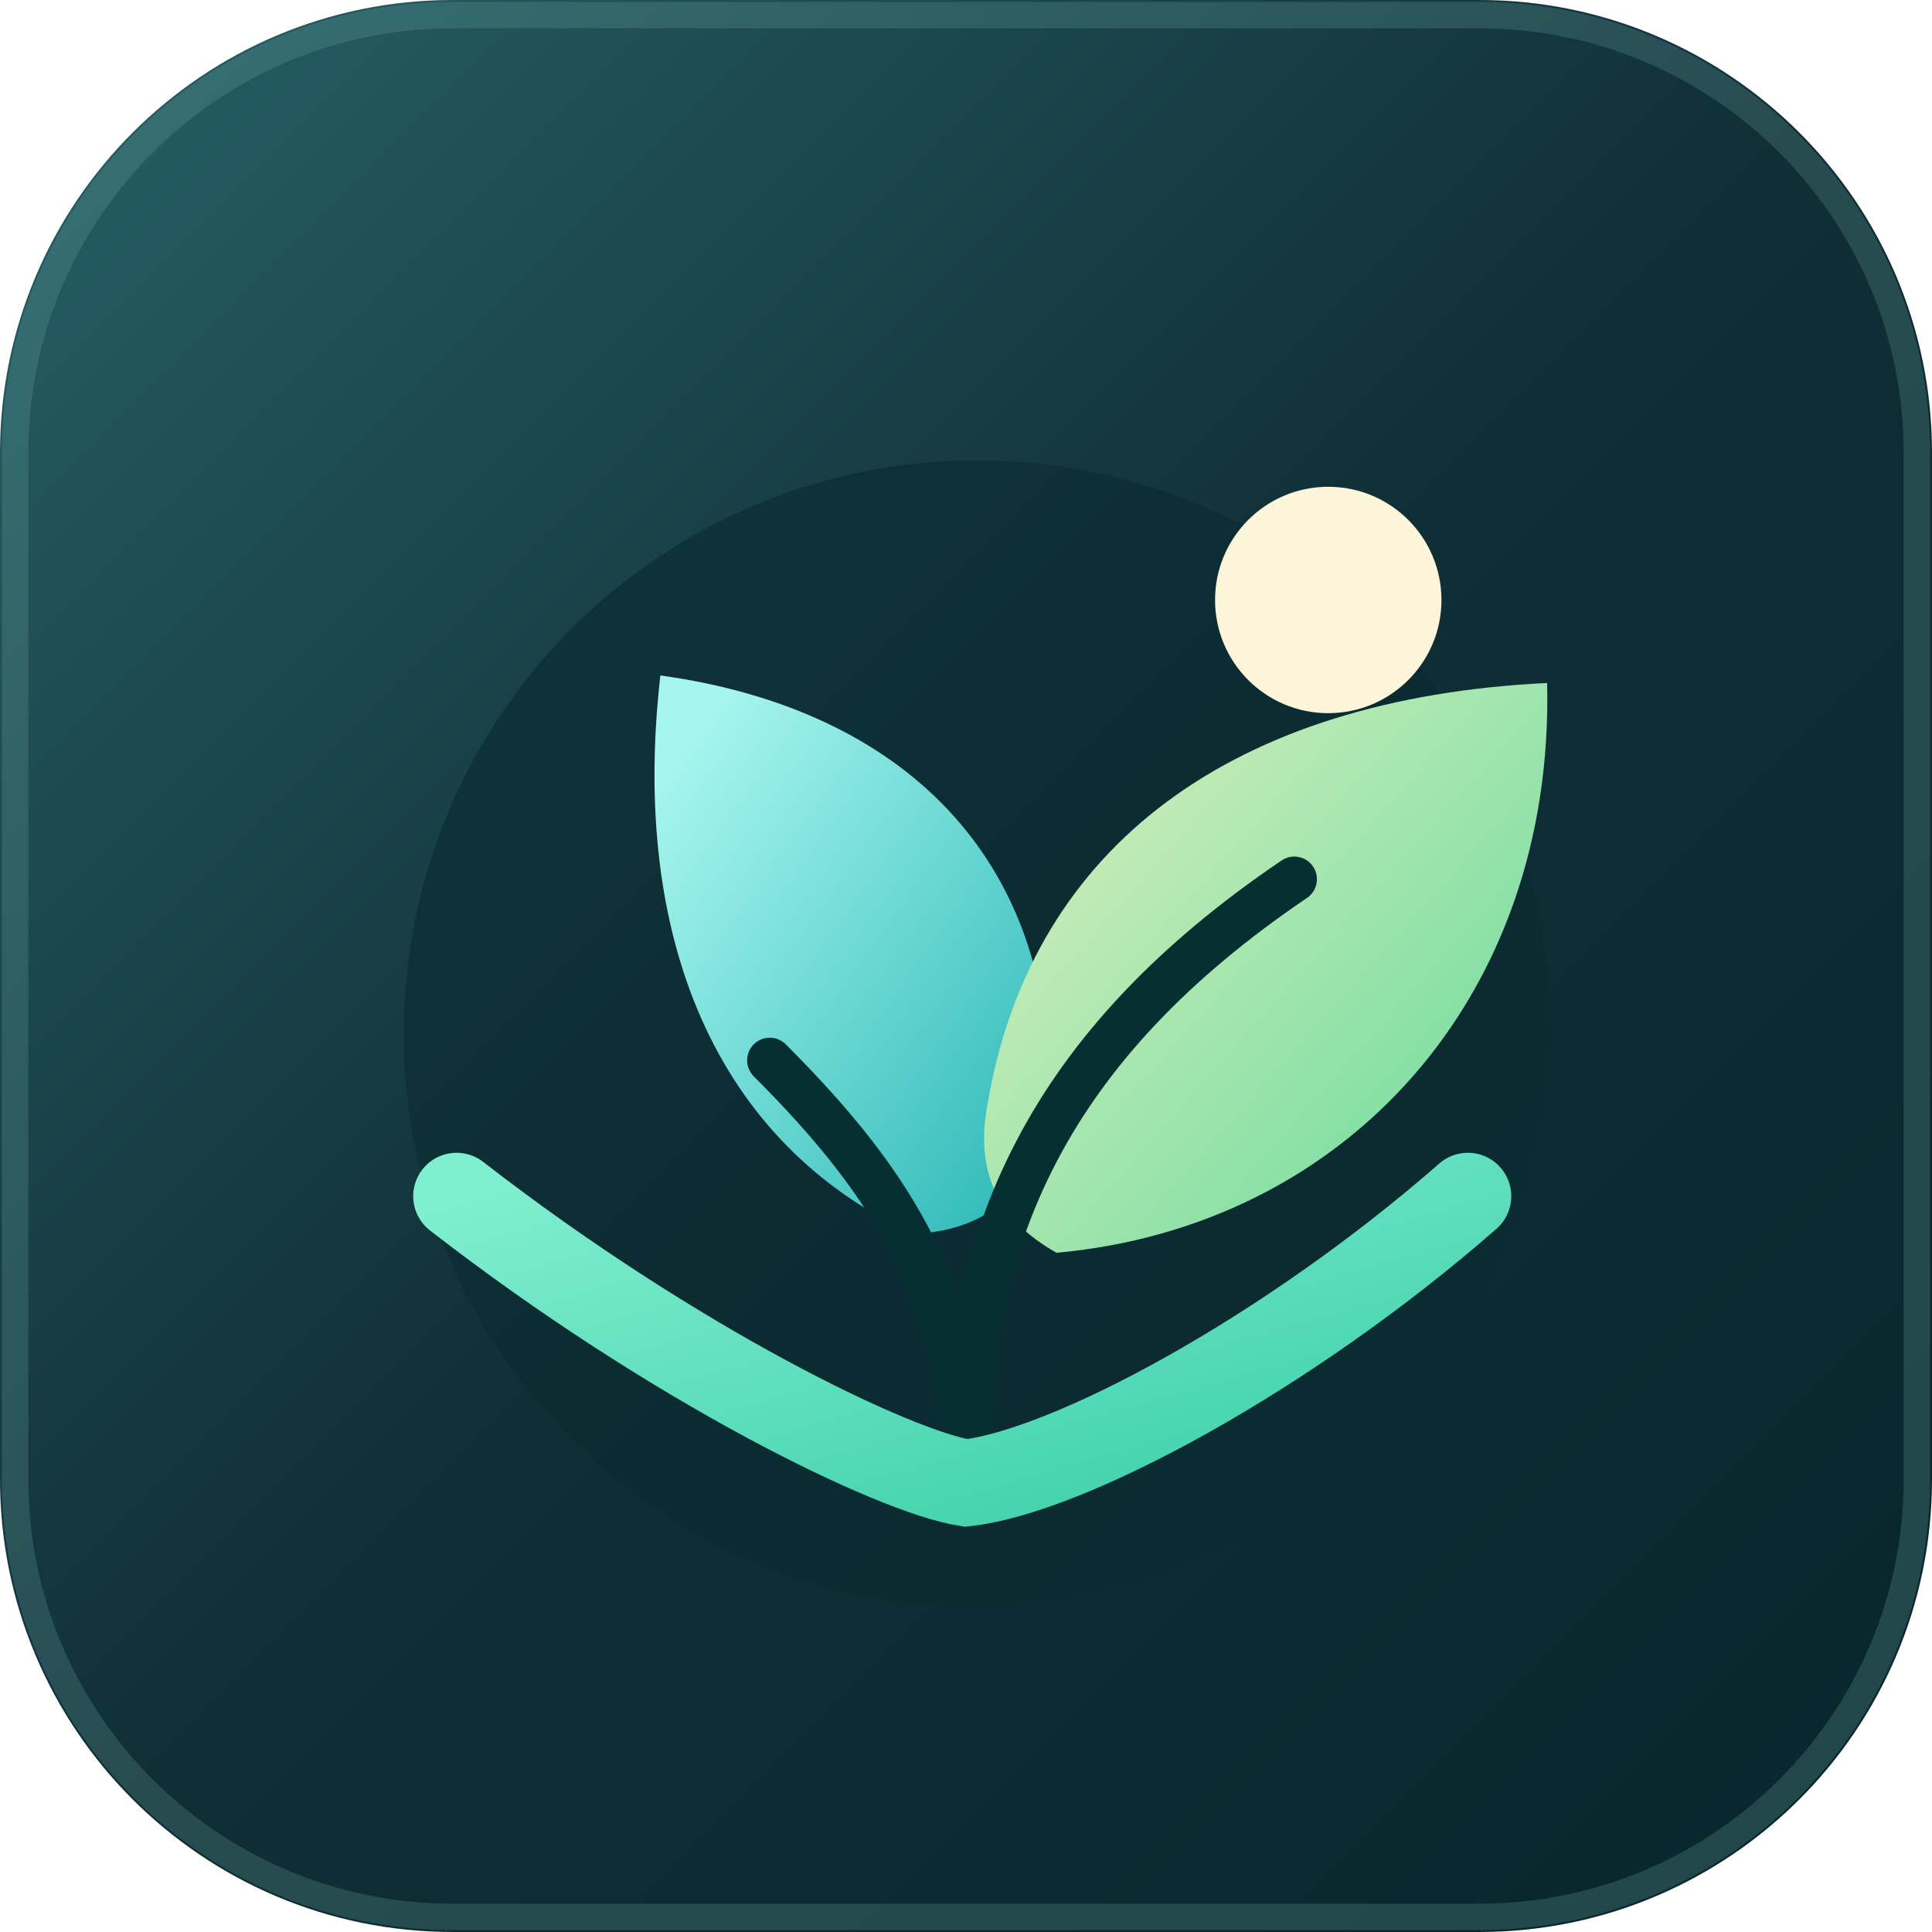
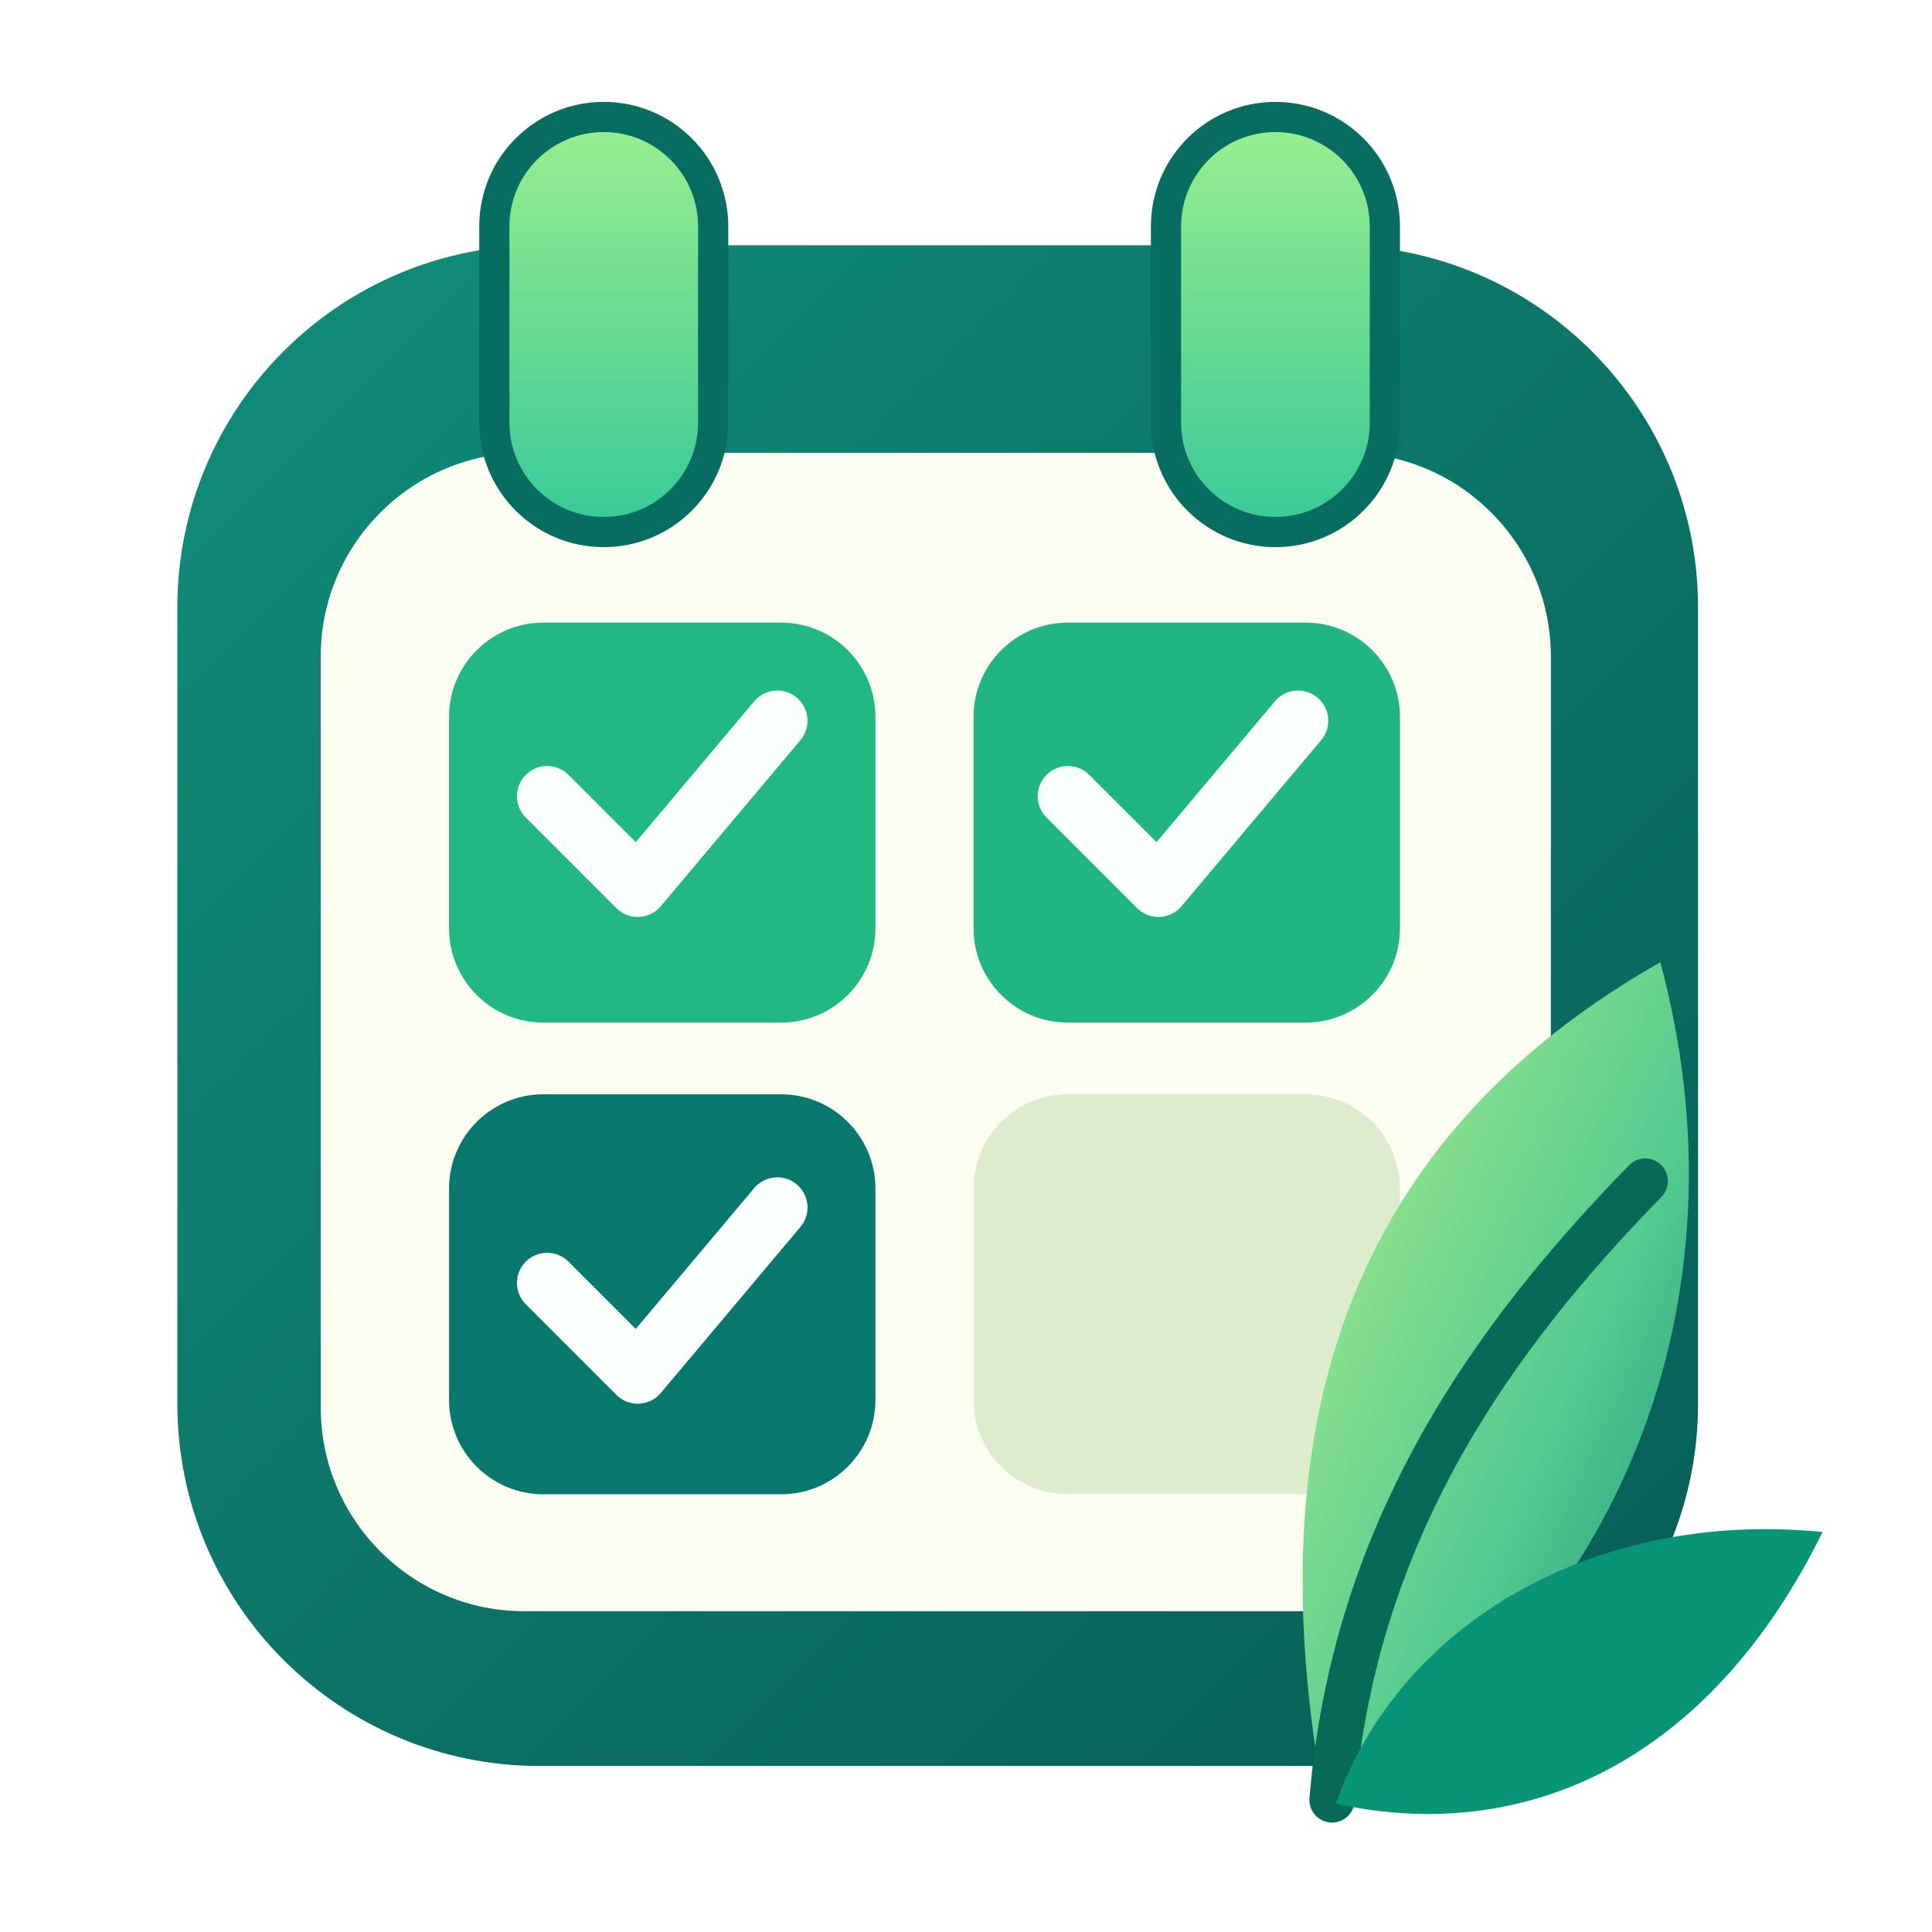
- <svg xmlns="http://www.w3.org/2000/svg" viewBox="0 0 512 512">
-   <defs>
-     <linearGradient id="bg" x1="0" y1="0" x2="1" y2="1">
-       <stop stop-color="#286168" />
-       <stop offset=".5" stop-color="#102e36" />
-       <stop offset="1" stop-color="#06262c" />
-     </linearGradient>
-     <linearGradient id="left" x1=".1" y1=".1" x2=".9" y2=".9">
-       <stop stop-color="#a7f5ef" />
-       <stop offset="1" stop-color="#36bdbb" />
-     </linearGradient>
-     <linearGradient id="right" x1="0" y1="0" x2="1" y2=".9">
-       <stop stop-color="#def0bf" />
-       <stop offset="1" stop-color="#6cdb9e" />
-     </linearGradient>
-     <linearGradient id="stem" x1="0" y1="0" x2="1" y2="1">
-       <stop stop-color="#80eed0" />
-       <stop offset="1" stop-color="#3bcea8" />
-     </linearGradient>
-   </defs>
-   <rect width="512" height="512" rx="120" fill="url(#bg)" />
-   <rect x="4" y="4" width="504" height="504" rx="116" fill="none" stroke="#6ea8a3" stroke-opacity=".25" stroke-width="7" />
-   <circle cx="259" cy="274" r="152" fill="#092a30" opacity=".64" />
-   <circle cx="352" cy="159" r="30" fill="#fcf5d9" />
-   <path d="M242 327C190 303 167 249 175 179c65 9 104 49 103 111-2 22-13 36-36 37Z" fill="url(#left)" />
-   <path d="M280 332c77-7 132-68 130-151-83 4-136 43-148 110-4 19 2 32 18 41Z" fill="url(#right)" />
-   <path d="M256 392c-1-64 22-115 87-159M256 392c-1-48-18-77-52-111" stroke="#062f31" stroke-width="12" fill="none" stroke-linecap="round" />
-   <path d="M121 317c58 45 116 73 135 76 27-3 85-34 133-76" fill="none" stroke="url(#stem)" stroke-linecap="round" stroke-width="23" />
+ <svg xmlns="http://www.w3.org/2000/svg" viewBox="0 0 512 512" role="img" aria-label="Registro de Hábitos">
+   <g>
+     <defs>
+       <linearGradient id="frame" x1="0" y1="0" x2="1" y2="1">
+         <stop stop-color="#118e79" />
+         <stop offset="1" stop-color="#065c55" />
+       </linearGradient>
+       <linearGradient id="leaf" x1="0" y1="0" x2="1" y2="1">
+         <stop stop-color="#b0ef8c" />
+         <stop offset=".6" stop-color="#53ca90" />
+         <stop offset="1" stop-color="#178e76" />
+       </linearGradient>
+       <linearGradient id="tab" x1="0" y1="0" x2="0" y2="1">
+         <stop stop-color="#9bee8e" />
+         <stop offset="1" stop-color="#37c998" />
+       </linearGradient>
+     </defs>
+     <rect x="47" y="65" width="403" height="403" rx="96" fill="url(#frame)" />
+     <rect x="85" y="120" width="326" height="307" rx="54" fill="#fcfdf1" />
+     <rect x="131" y="31" width="58" height="110" rx="29" fill="url(#tab)" stroke="#086d61" stroke-width="8" />
+     <rect x="309" y="31" width="58" height="110" rx="29" fill="url(#tab)" stroke="#086d61" stroke-width="8" />
+     <rect x="119" y="165" width="113" height="106" rx="25" fill="#21b883" />
+     <rect x="258" y="165" width="113" height="106" rx="25" fill="#20b583" />
+     <rect x="119" y="290" width="113" height="106" rx="25" fill="#08786f" />
+     <rect x="258" y="290" width="113" height="106" rx="25" fill="#dceccd" />
+     <path d="M145 211l24 24 37-44M283 211l24 24 37-44M145 340l24 24 37-44" fill="none" stroke="#f9fffa" stroke-width="16" stroke-linecap="round" stroke-linejoin="round" />
+     <path d="M351 478c-15-82-6-169 89-223 24 89-10 177-89 223Z" fill="url(#leaf)" />
+     <path d="M353 477c6-72 43-123 83-164" stroke="#076958" stroke-width="12" stroke-linecap="round" fill="none" />
+     <path d="M354 478c17-48 69-78 129-72-30 61-79 83-129 72Z" fill="#079477" />
+   </g>
</svg>
